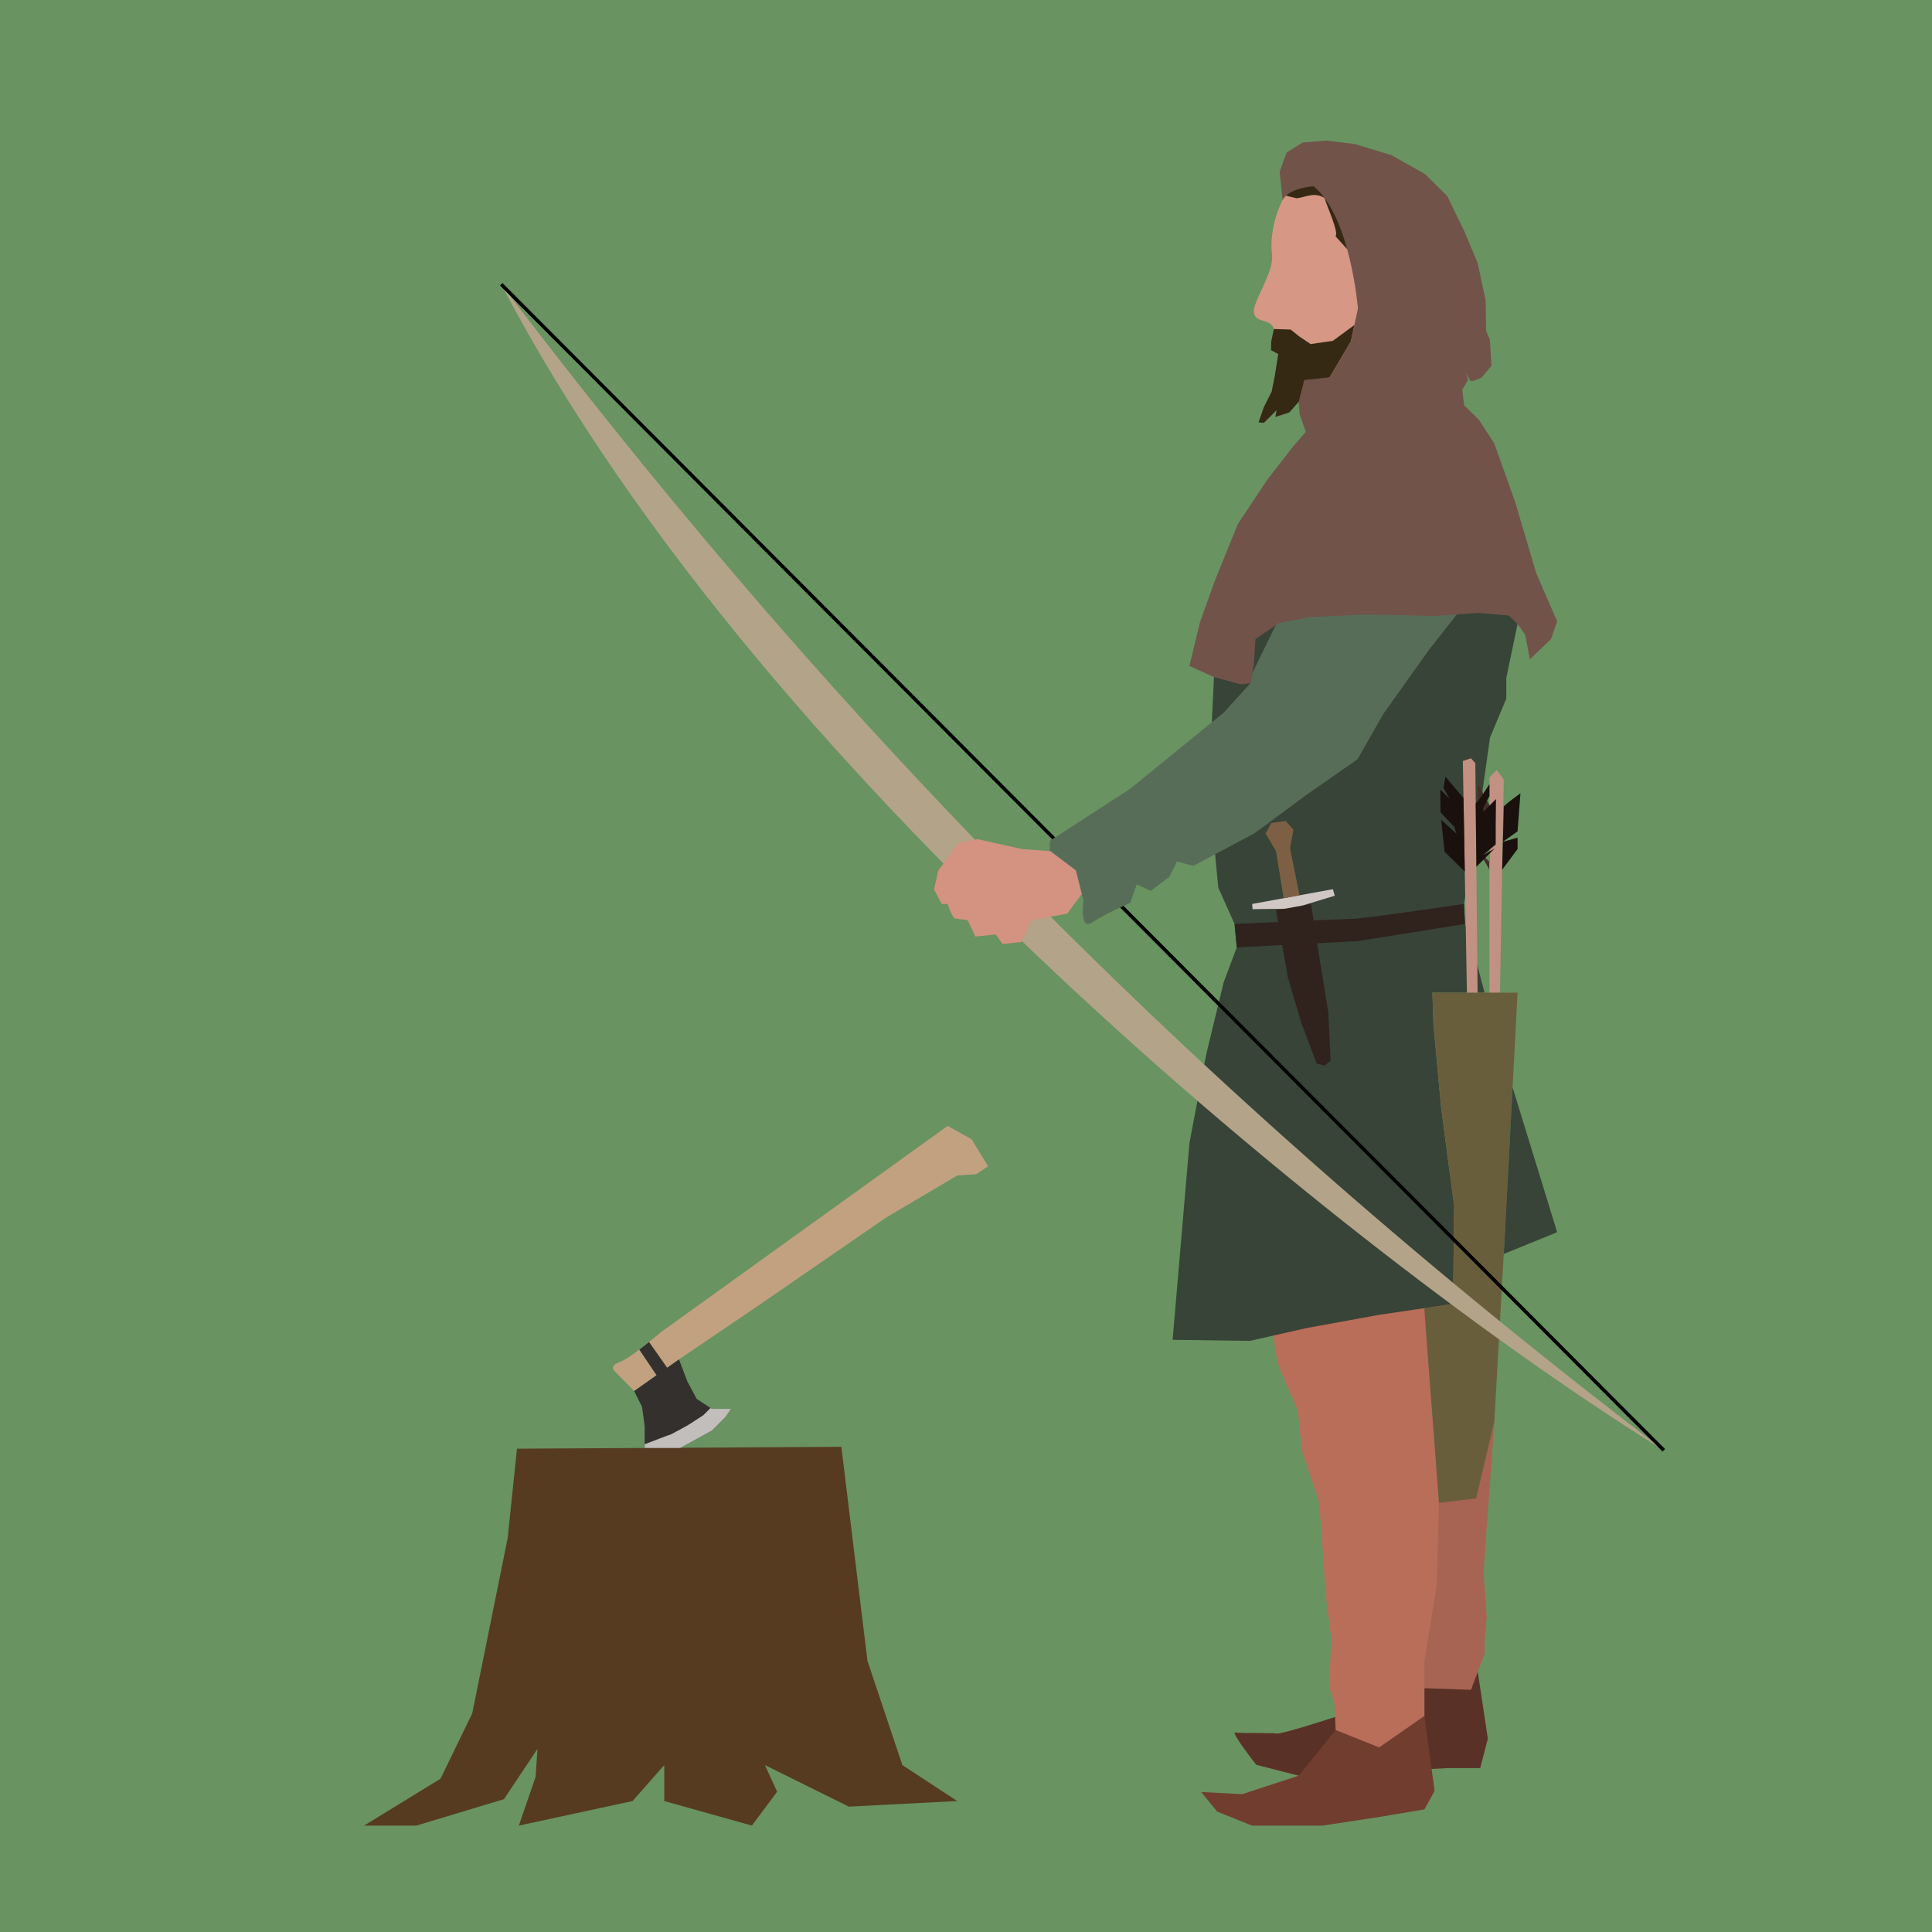
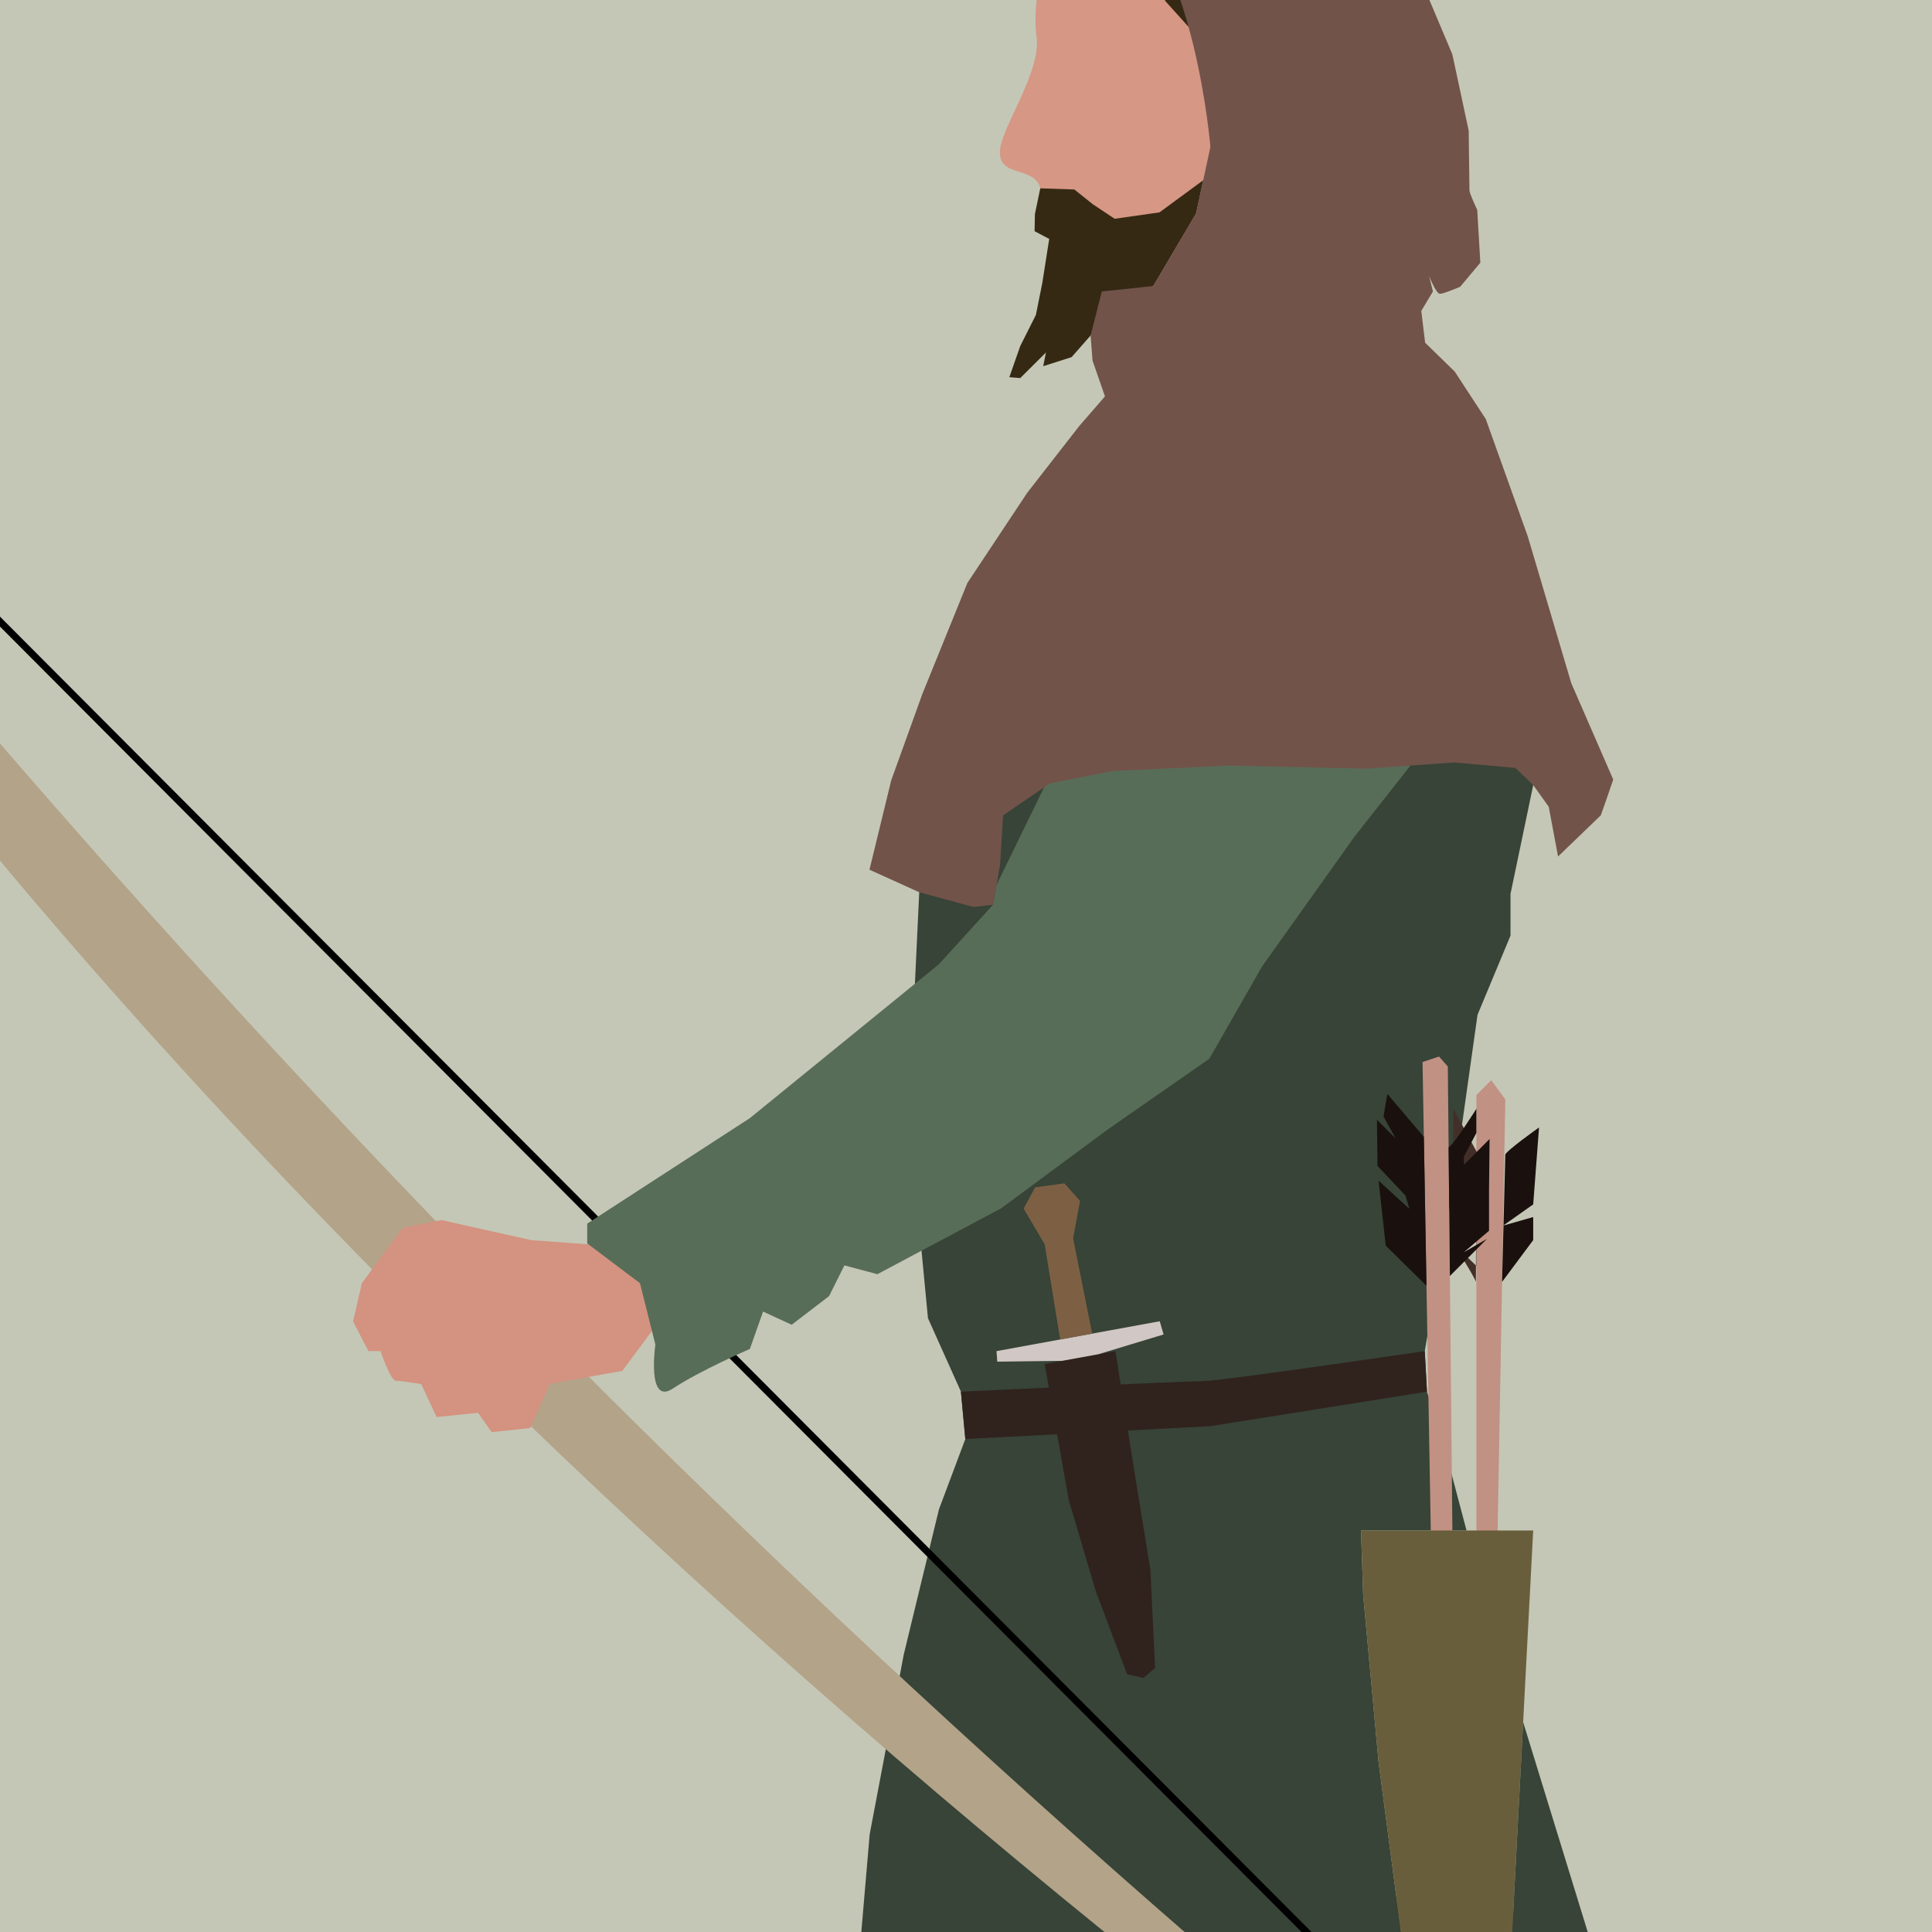
<svg xmlns="http://www.w3.org/2000/svg" width="199.606mm" height="199.606mm" viewBox="0 0 199.606 199.606" version="1.1" id="svg5" xml:space="preserve">
  <defs id="defs2" />
  <g id="layer1" transform="translate(-5.056987,-38.51804)">
-     <path style="fill:#699361;fill-opacity:1;stroke:none;stroke-width:0.39" d="M 5.057,138.321 V 38.518 H 104.86 204.663 v 99.803 99.803 H 104.86 5.057 Z" id="path15635-8" />
-     <path style="fill:#5a3126;fill-opacity:1;stroke-width:0.6" d="m 157.735,211.25 1.038,6.906 -0.786,3.032 h -3.294 l -15.46,0.786 -4.38,-1.123 c 0,0 -2.723,-3.453 -2.162,-3.341 0.561,0.112 3.818,0 4.267,0.112 0.449,0.112 6.036,-1.713 6.036,-1.713 l 5.222,-4.267 4.005,-1.572 v 2.864 z" id="path81-0-0" />
-     <path style="fill:#a76452;fill-opacity:1;stroke-width:0.6" d="m 149.004,158.75 12.841,2.134 -3.673,12.64 1.276,11.841 -1.123,15.61 0.337,4.604 -0.225,2.246 v 1.572 l -1.403,3.706 -4.811,-0.168 -4.23,-13.644 -0.449,-24.93 z" id="path80-3-6" />
-     <path style="fill:#b96e59;fill-opacity:1;stroke-width:0.6" d="m 135.528,164.702 c 0,0 1.011,13.139 1.572,14.711 0.561,1.572 2.021,4.717 2.021,4.717 l 0.449,4.226 1.797,5.432 0.674,9.658 0.561,4.38 -0.225,4.941 0.562,1.797 0.112,2.695 0.974,4.043 4.08,0.674 c 0,0 3.257,-1.572 3.369,-2.021 0.112,-0.449 0.749,-4.155 0.749,-4.155 v -5.727 l 1.273,-7.749 0.225,-8.535 0.112,-5.432 -0.959,-5.783 -1.512,-19.443 z" id="path79-8-1" />
-     <path style="fill:#374437;fill-opacity:1;stroke-width:0.6" d="m 139.234,90.809 -6.401,11.23 -2.354,6.429 -0.453,9.629 0.225,5.053 0.674,7.075 1.684,3.755 0.225,2.421 -1.348,3.594 -1.797,7.412 -1.742,9.188 -1.74,20.347 7.973,0.112 5.896,-1.333 7.467,-1.362 7.636,-1.123 0.112,-10.107 -1.348,-10.219 -0.786,-8.535 -0.112,-3.301 h 5.39 l -1.235,-4.672 -0.786,-2.421 -0.112,-2.071 1.46,-8.422 1.235,-8.759 1.684,-4.043 v -2.134 l 1.162,-5.563 -1.386,-6.453 -4.941,-13.027 -7.299,-2.377 z" id="path75-0-8" />
-     <path style="fill:#d69785;fill-opacity:1;stroke-width:0.6" d="m 140.173,56.682 c -2.778,0.897 -4.047,5.57 -3.7,8.086 0.25,1.814 -1.863,4.708 -1.875,5.878 -0.014,1.347 1.742,0.685 2.064,1.863 0.278,1.016 -0.003,0.705 0.184,1.336 0.104,0.349 -0.069,0.726 0.273,1.248 0.533,0.813 0.78,1.89 0.78,1.89 l 3.812,1.588 c 0,0 -0.476,5.559 0.159,5.717 0.635,0.159 11.117,-3.335 11.117,-3.335 l 0.794,-6.988 0.794,-8.735 -3.494,-6.035 -4.129,-2.7 z" id="path72-1-9" />
-     <g id="g87-2-8" transform="matrix(0.6002454,0,0,0.6002454,758.3354,84.1968)">
-       <path style="fill:#c19183;fill-opacity:1;stroke-width:1" d="m -1002.322,102.783 -0.842,-47.895 1.404,-0.468 0.748,0.842 0.468,47.521 1.964,-0.281 V 57.695 l 1.263,-1.263 1.198,1.637 -0.777,43.685 -0.093,3.368 -6.08,-0.561 z" id="path83-5-4" />
-       <path style="fill:#1a100d;fill-opacity:1;stroke-width:1" d="m -1006.157,57.601 3.106,3.661 0.223,12.666 -3.468,-3.418 -0.608,-5.519 2.619,2.385 -0.327,-1.123 -2.385,-2.526 -0.047,-3.929 1.59,1.59 -1.029,-1.871 z" id="path84-0-1" />
-       <path style="fill:#432f29;fill-opacity:1;stroke-width:1" d="m -998.627,73.6 c -0.094,-0.421 -1.918,-3.277 -1.918,-3.277 l 1.964,1.918 v -4.022 l -1.964,-2.76 v -6.595 l 1.995,3.672 z" id="path87-9-4" />
-       <path style="fill:#1a100d;fill-opacity:1;stroke-width:1" d="m -1000.945,62.136 c 0.4,-0.139 2.364,-3.272 2.364,-3.272 v 2.058 l -1.061,2.011 v 0.702 l 2.184,-2.198 -0.047,4.328 v 3.483 l -2.137,1.824 1.964,-1.134 -3.159,3.159 z" id="path85-4-3" />
-       <path style="fill:#1a100d;fill-opacity:1;stroke-width:1" d="m -996.119,62.793 c -0.08,-0.246 2.871,-2.339 2.871,-2.339 l -0.497,6.548 -2.565,1.81 2.565,-0.734 v 1.964 l -2.651,3.558 z" id="path86-7-9" />
+     <path style="fill:#c4c7b5;fill-opacity:1;stroke:none;stroke-width:0.39" d="M 5.057,138.321 V 38.518 H 104.86 204.663 v 99.803 99.803 H 104.86 5.057 Z" id="path15635-8-2" />
+     <g id="g114" transform="matrix(1.049978,0,0,1.049978,-10.07399,-14.53357)">
+       <path style="fill:#5a3126;fill-opacity:1;stroke-width:1.156" d="m 157.361,336.293 2,13.303 -1.514,5.84 h -6.344 l -29.779,1.514 -8.436,-2.163 c 0,0 -5.245,-6.651 -4.164,-6.435 1.081,0.216 7.354,0 8.22,0.216 0.865,0.216 11.626,-3.299 11.626,-3.299 l 10.058,-8.22 7.715,-3.028 v 5.516 z" id="path81-0-0-7-2" />
+       <path style="fill:#a76452;fill-opacity:1;stroke-width:1.156" d="m 140.542,235.171 24.733,4.11 -7.074,24.347 2.457,22.808 -2.163,30.066 0.649,8.868 -0.433,4.326 v 3.028 l -2.703,7.138 -9.266,-0.324 -8.147,-26.281 -0.865,-48.02 z" id="path80-3-6-4-8" />
+       <path style="fill:#b96e59;fill-opacity:1;stroke-width:1.156" d="m 114.586,246.635 c 0,0 1.947,25.308 3.028,28.336 1.081,3.028 3.893,9.085 3.893,9.085 l 0.865,8.139 3.461,10.463 1.298,18.602 1.081,8.436 -0.433,9.517 1.082,3.461 0.216,5.191 1.876,7.787 7.858,1.298 c 0,0 6.273,-3.028 6.489,-3.893 0.216,-0.865 1.442,-8.003 1.442,-8.003 v -11.032 l 2.452,-14.925 0.433,-16.439 0.216,-10.463 -1.847,-11.138 -2.912,-37.45 z" id="path79-8-1-3-8" />
+       <path style="fill:#374437;fill-opacity:1;stroke-width:1.156" d="m 121.724,104.306 -12.329,21.63 -4.534,12.384 -0.873,18.547 0.433,9.734 1.298,13.627 3.245,7.233 0.433,4.664 -2.596,6.922 -3.461,14.276 -3.355,17.698 -3.351,39.191 15.358,0.216 11.357,-2.568 14.383,-2.623 14.709,-2.163 0.216,-19.467 -2.596,-19.684 -1.514,-16.439 -0.216,-6.359 h 10.383 l -2.379,-8.999 -1.514,-4.664 -0.216,-3.988 2.812,-16.223 2.379,-16.872 3.245,-7.787 v -4.11 l 2.238,-10.715 -2.67,-12.429 -9.517,-25.091 -14.06,-4.579 z" id="path75-0-8-8-7" />
+       <path style="fill:#d69785;fill-opacity:1;stroke-width:1.156" d="m 123.534,38.573 c -5.352,1.728 -7.795,10.729 -7.126,15.575 0.482,3.494 -3.589,9.068 -3.612,11.322 -0.027,2.595 3.356,1.319 3.976,3.588 0.535,1.957 -0.006,1.359 0.355,2.574 0.2,0.673 -0.133,1.398 0.527,2.403 1.026,1.565 1.502,3.641 1.502,3.641 l 7.342,3.059 c 0,0 -0.918,10.707 0.306,11.012 1.224,0.306 21.413,-6.424 21.413,-6.424 l 1.529,-13.46 1.53,-16.825 -6.73,-11.624 -7.953,-5.2 z" id="path72-1-9-0-5" />
+       <g id="g87-2-8-8-8" transform="matrix(1.156162,0,0,1.156162,1314.205,91.57018)">
+         <path style="fill:#c19183;fill-opacity:1;stroke-width:1" d="m -1002.322,102.783 -0.842,-47.895 1.404,-0.468 0.748,0.842 0.468,47.521 1.964,-0.281 V 57.695 l 1.263,-1.263 1.198,1.637 -0.777,43.685 -0.093,3.368 -6.08,-0.561 z" id="path83-5-4-8-1" />
+         <path style="fill:#1a100d;fill-opacity:1;stroke-width:1" d="m -1006.157,57.601 3.106,3.661 0.223,12.666 -3.468,-3.418 -0.608,-5.519 2.619,2.385 -0.327,-1.123 -2.385,-2.526 -0.047,-3.929 1.59,1.59 -1.029,-1.871 z" id="path84-0-1-0-2" />
+         <path style="fill:#432f29;fill-opacity:1;stroke-width:1" d="m -998.627,73.6 c -0.094,-0.421 -1.918,-3.277 -1.918,-3.277 l 1.964,1.918 v -4.022 l -1.964,-2.76 v -6.595 l 1.995,3.672 z" id="path87-9-4-6-5" />
+         <path style="fill:#1a100d;fill-opacity:1;stroke-width:1" d="m -1000.945,62.136 c 0.4,-0.139 2.364,-3.272 2.364,-3.272 v 2.058 l -1.061,2.011 v 0.702 l 2.184,-2.198 -0.047,4.328 v 3.483 l -2.137,1.824 1.964,-1.134 -3.159,3.159 z" id="path85-4-3-8-7" />
+         <path style="fill:#1a100d;fill-opacity:1;stroke-width:1" d="m -996.119,62.793 c -0.08,-0.246 2.871,-2.339 2.871,-2.339 l -0.497,6.548 -2.565,1.81 2.565,-0.734 v 1.964 l -2.651,3.558 z" id="path86-7-9-1-4" />
+       </g>
+       <path style="fill:#695e3c;fill-opacity:1;stroke-width:1.156" d="m 148.329,201.125 h 16.946 l -2.454,46.808 -2.163,38.502 -3.632,15.352 -7.4,0.871 -2.596,-34.392 -0.289,-4.354 5.696,-0.838 0.216,-19.467 -2.596,-19.684 -1.514,-16.439 z" id="path76-8-8-9-4" />
+       <path style="fill:#b3a389;fill-opacity:1;stroke-width:1.156" d="M -36.969,60.161 C 15.81,161.332 138.753,257.874 194.38,292.195 93.333,215.309 22.01,137.853 -36.969,60.161 Z" id="path71-3-8-8-4" />
+       <path style="fill:#7d6044;fill-opacity:1;stroke:#000000;stroke-width:0.693;stroke-dasharray:none;stroke-opacity:1" d="M -36.969,60.161 194.38,292.195 Z" id="path92-0-9-4" />
+       <path style="fill:#d49280;fill-opacity:1;stroke-width:1.156" d="m 82.032,167.359 -9.717,5.61 -5.641,-0.419 -8.831,-1.971 -3.823,0.781 -4.002,5.429 -0.865,3.764 1.514,2.92 h 1.19 c 0,0 0.973,2.92 1.514,2.92 0.541,0 2.487,0.324 2.487,0.324 l 1.514,3.245 4.073,-0.42 1.341,1.904 3.779,-0.402 1.954,-4.353 7.126,-1.271 4.978,-6.705 9.627,-4.218 z" id="path78-5-8-7-4" />
+       <path style="fill:#586d58;fill-opacity:1;stroke-width:1.156" d="m 126.483,108.849 -14.013,28.746 -0.344,1.95 -5.326,5.86 -18.602,15.141 -16.006,10.383 v 1.947 l 5.191,3.915 1.514,6.035 c 0,0 -0.869,6.057 1.729,4.326 2.597,-1.73 7.572,-3.893 7.572,-3.893 l 1.298,-3.677 2.812,1.298 3.677,-2.812 1.514,-3.028 3.245,0.865 12.188,-6.489 10.524,-7.787 9.95,-6.922 5.191,-9.085 9.085,-12.762 5.512,-7.003 4.222,-18.305 -13.844,-12.546 z" id="path74-1-7-2-2" />
+       <path style="fill:#374437;fill-opacity:1;stroke-width:1.156" d="m 162.53,253.12 10.622,-4.322 -8.866,-28.813 -1.465,27.948 z" id="path77-2-7-2-9" />
+       <path style="fill:#703d2f;fill-opacity:1;stroke-width:1.156" d="m 129.078,347.866 8.652,3.461 9.012,-6.273 2.019,14.925 -2.019,3.677 -9.012,1.514 -11.248,1.71 h -14.06 l -6.922,-2.792 -3.182,-3.893 8.157,0.433 11.248,-3.677 z" id="path82-1-3-8-3" />
+       <path style="fill:#30221d;fill-opacity:1;stroke-width:1.156" d="m 108.962,187.462 c 0,0 22.315,-1.038 23.921,-1.038 1.606,0 21.72,-2.95 21.72,-2.95 l 0.216,3.988 -21.324,3.397 -24.1,1.267 z" id="path88-8-2-0" />
+       <path style="fill:#30221d;fill-opacity:1;stroke-width:1.156" d="m 117.205,184.742 2.371,13.383 2.677,9.024 3.059,8.106 1.606,0.382 1.147,-0.994 -0.459,-9.636 -1.53,-9.406 -1.912,-12.127 z" id="path89-3-8-7" />
+       <path style="fill:#d1c7c4;fill-opacity:1;stroke-width:1.156" d="m 118.908,184.431 -6.367,0.081 -0.076,-1.038 16.06,-2.939 0.382,1.3 -6.425,1.945 z" id="path90-7-9-7" />
+       <path style="fill:#7d6044;fill-opacity:1;stroke-width:1.156" d="m 117.205,172.964 1.526,9.363 3.149,-0.576 -1.878,-9.382 0.682,-3.677 -1.548,-1.73 -2.866,0.398 -1.136,2.09 z" id="path91-1-0-8" />
+       <path style="fill:#352913;fill-opacity:1;stroke:none;stroke-width:1.154;stroke-dasharray:none;stroke-opacity:1" d="m 116.771,69.058 3.355,0.114 1.802,1.441 2.162,1.441 4.414,-0.631 4.303,-3.163 -0.705,3.275 -4.214,7.138 -3.172,1.319 -2.993,3.548 -1.868,2.127 -2.793,0.891 0.27,-1.351 -2.532,2.523 -1.072,-0.09 1.072,-3.063 1.541,-3.063 0.631,-3.153 0.68,-4.326 -1.44,-0.758 0.032,-1.688 z" id="path97-6-2" />
+       <path style="fill:#352913;fill-opacity:1;stroke:none;stroke-width:1.154;stroke-dasharray:none;stroke-opacity:1" d="m 119.184,42.535 2.175,0.515 c 1.919,-0.286 3.481,-1.276 5.507,-0.072 0.437,1.62 2.931,6.948 2.166,7.607 l 2.331,2.583 1.444,-7.919 -4.028,-6.819 -7.693,1.574 z" id="path98-1-5" />
+       <path style="fill:#71534a;fill-opacity:1;stroke-width:1.156" d="m 118.519,43.409 c 0.914,-1.927 4.515,-2.701 6.19,-2.747 7.323,6.008 8.803,24.324 8.803,24.324 l -1.41,6.55 -4.214,7.138 -5.062,0.531 -1.102,4.336 0.19,2.471 1.224,3.518 -2.524,2.906 -5.124,6.577 -5.889,8.871 -4.436,10.936 -3.059,8.489 -2.141,8.795 4.894,2.218 5.353,1.453 1.912,-0.229 0.688,-3.9 0.306,-4.894 4.588,-3.135 6.194,-1.224 11.471,-0.535 13.536,0.306 8.565,-0.612 6.042,0.535 1.759,1.682 1.53,2.141 0.918,4.894 4.206,-4.053 0.459,-1.3 0.765,-2.218 -4.13,-9.483 -4.283,-14.454 -4.13,-11.538 -3.059,-4.675 -2.906,-2.83 -0.382,-3.135 1.147,-1.912 -0.382,-1.53 c 0,0 0.688,1.759 1.071,1.759 0.382,0 1.988,-0.688 1.988,-0.688 l 1.988,-2.371 -0.306,-5.2 c 0,0 -0.765,-1.606 -0.765,-1.912 0,-0.306 -0.076,-5.889 -0.076,-5.889 l -1.606,-7.495 -2.677,-6.347 -3.37,-6.959 -4.43,-4.359 -6.653,-3.747 -7.265,-2.218 -5.736,-0.688 -4.665,0.382 -3.212,1.988 -1.377,3.824 z" id="path73-0-8-2-2" />
    </g>
-     <path style="fill:#695e3c;fill-opacity:1;stroke-width:0.6" d="m 153.047,141.075 h 8.798 l -1.274,24.301 -1.123,19.989 -1.885,7.97 -3.842,0.452 -1.348,-17.856 -0.15,-2.26 2.957,-0.435 0.112,-10.107 -1.348,-10.219 -0.786,-8.535 z" id="path76-8-8" />
-     <path style="fill:#b3a389;fill-opacity:1;stroke-width:0.6" d="M 56.845,67.89 C 84.246,120.415 148.075,170.537 176.955,188.355 124.494,148.438 87.465,108.226 56.845,67.89 Z" id="path71-3-8" />
-     <path style="fill:#7d6044;fill-opacity:1;stroke:#000000;stroke-width:0.36;stroke-dasharray:none;stroke-opacity:1" d="M 56.845,67.89 176.955,188.355 Z" id="path92-0" />
-     <path style="fill:#d49280;fill-opacity:1;stroke-width:0.6" d="m 118.627,123.544 -5.045,2.913 -2.929,-0.217 -4.585,-1.023 -1.985,0.406 -2.078,2.818 -0.449,1.954 0.786,1.516 h 0.618 c 0,0 0.505,1.516 0.786,1.516 0.281,0 1.291,0.168 1.291,0.168 l 0.786,1.684 2.114,-0.218 0.696,0.989 1.962,-0.209 1.014,-2.26 3.7,-0.66 2.584,-3.481 4.998,-2.19 z" id="path78-5-8" />
-     <path style="fill:#586d58;fill-opacity:1;stroke-width:0.6" d="m 141.704,93.167 -7.275,14.924 -0.179,1.012 -2.765,3.042 -9.658,7.861 -8.31,5.39 v 1.011 l 2.695,2.032 0.786,3.133 c 0,0 -0.451,3.144 0.898,2.246 1.348,-0.898 3.931,-2.021 3.931,-2.021 l 0.674,-1.909 1.46,0.674 1.909,-1.46 0.786,-1.572 1.685,0.449 6.328,-3.369 5.464,-4.043 5.166,-3.594 2.695,-4.717 4.717,-6.626 2.862,-3.636 2.192,-9.503 -7.187,-6.513 z" id="path74-1-7" />
-     <path style="fill:#374437;fill-opacity:1;stroke-width:0.6" d="m 160.419,168.069 5.515,-2.244 -4.603,-14.959 -0.761,14.51 z" id="path77-2-7" />
-     <path style="fill:#703d2f;fill-opacity:1;stroke-width:0.6" d="m 143.052,217.258 4.492,1.797 4.679,-3.257 1.048,7.749 -1.048,1.909 -4.679,0.786 -5.84,0.888 h -7.299 l -3.594,-1.449 -1.652,-2.021 4.235,0.225 5.84,-1.909 z" id="path82-1-3" />
-     <path style="fill:#30221d;fill-opacity:1;stroke-width:0.6" d="m 132.608,133.981 c 0,0 11.585,-0.539 12.419,-0.539 0.834,0 11.276,-1.532 11.276,-1.532 l 0.112,2.071 -11.071,1.764 -12.512,0.658 z" id="path88-8" />
-     <path style="fill:#30221d;fill-opacity:1;stroke-width:0.6" d="m 136.888,132.569 1.231,6.948 1.39,4.685 1.588,4.209 0.834,0.199 0.596,-0.516 -0.238,-5.003 -0.794,-4.884 -0.993,-6.296 z" id="path89-3" />
-     <path style="fill:#d1c7c4;fill-opacity:1;stroke-width:0.6" d="m 137.772,132.408 -3.306,0.042 -0.04,-0.539 8.338,-1.526 0.199,0.675 -3.336,1.01 z" id="path90-7" />
-     <path style="fill:#7d6044;fill-opacity:1;stroke-width:0.6" d="m 136.888,126.454 0.792,4.861 1.635,-0.299 -0.975,-4.871 0.354,-1.909 -0.803,-0.898 -1.488,0.207 -0.59,1.085 z" id="path91-1" />
-     <path style="fill:#563b20;fill-opacity:1;stroke:none;stroke-width:0.436;stroke-dasharray:none;stroke-opacity:1" d="m 58.468,188.19 c 0.77,0 33.515,-0.193 33.515,-0.193 l 2.697,22.121 3.604,10.76 5.669,3.716 -11.199,0.578 -8.668,-4.294 1.259,2.753 -2.607,3.499 -9.053,-2.536 v -3.716 l -3.274,3.716 -11.749,2.536 1.734,-5.04 0.193,-2.889 -3.467,5.201 -9.053,2.729 H 42.674 l 7.897,-4.847 3.275,-6.742 3.66,-18.106 z" id="path93-7" />
-     <g id="g97" transform="translate(-7.8660213e-5,0.1187037)">
-       <path style="fill:#c2a180;fill-opacity:1;stroke:none;stroke-width:0.436;stroke-dasharray:none;stroke-opacity:1" d="m 73.313,176.055 29.649,-21.329 2.478,1.377 1.703,2.792 -1.226,0.817 -1.964,0.136 -7.366,4.358 -13.143,9.057 -8.24,5.584 -4.631,3.269 -1.975,-2.013 c 0,0 -0.681,-0.574 0.477,-0.983 1.158,-0.409 4.238,-3.065 4.238,-3.065 z" id="path94-3" />
-       <path style="fill:#33302e;fill-opacity:1;stroke:none;stroke-width:0.436;stroke-dasharray:none;stroke-opacity:1" d="m 71.106,177.836 1.783,2.647 -2.315,1.634 0.817,1.634 0.272,1.975 v 2.271 h 3.677 l 3.269,-1.794 1.43,-1.43 0.545,-0.817 h -1.975 l -1.566,-1.021 -0.953,-1.771 -0.885,-2.315 -1.22,0.861 -1.869,-2.661 z" id="path95-4" />
-       <path style="fill:#c2bebb;fill-opacity:1;stroke:none;stroke-width:0.599;stroke-dasharray:none;stroke-opacity:1" d="m 71.663,187.611 c 0,0.017 2.5,-0.976 2.599,-0.976 0.099,0 1.918,-1.025 1.918,-1.025 l 1.538,-0.992 0.752,-0.752 0.138,0.09 h 1.975 l -0.545,0.817 -1.43,1.43 -3.269,1.794 H 71.663 Z" id="path96" />
-     </g>
-     <path style="fill:#352913;fill-opacity:1;stroke:none;stroke-width:0.599;stroke-dasharray:none;stroke-opacity:1" d="m 136.663,72.509 1.742,0.059 0.935,0.748 1.123,0.748 2.292,-0.327 2.234,-1.642 -0.366,1.7 -2.188,3.706 -1.647,0.685 -1.554,1.842 -0.97,1.104 -1.45,0.463 0.14,-0.702 -1.314,1.31 -0.557,-0.047 0.557,-1.59 0.8,-1.59 0.327,-1.637 0.353,-2.246 -0.747,-0.393 0.017,-0.876 z" id="path97" />
-     <path style="fill:#352913;fill-opacity:1;stroke:none;stroke-width:0.599;stroke-dasharray:none;stroke-opacity:1" d="m 137.915,58.739 1.129,0.267 c 0.996,-0.149 1.807,-0.663 2.859,-0.037 0.227,0.841 1.522,3.607 1.125,3.949 l 1.21,1.341 0.75,-4.111 -2.091,-3.54 -3.994,0.817 z" id="path98" />
-     <path style="fill:#71534a;fill-opacity:1;stroke-width:0.6" d="m 137.57,59.193 c 0.475,-1 2.344,-1.402 3.214,-1.426 3.802,3.119 4.57,12.628 4.57,12.628 l -0.732,3.401 -2.188,3.706 -2.628,0.276 -0.572,2.251 0.099,1.283 0.635,1.826 -1.31,1.509 -2.66,3.415 -3.057,4.606 -2.303,5.678 -1.588,4.407 -1.112,4.566 2.541,1.151 2.779,0.754 0.993,-0.119 0.357,-2.025 0.159,-2.541 2.382,-1.628 3.216,-0.635 5.956,-0.278 7.028,0.159 4.447,-0.318 3.137,0.278 0.913,0.873 0.794,1.112 0.476,2.541 2.184,-2.104 0.238,-0.675 0.397,-1.151 -2.144,-4.923 -2.223,-7.504 -2.144,-5.99 -1.588,-2.427 -1.509,-1.469 -0.199,-1.628 0.596,-0.993 -0.199,-0.794 c 0,0 0.357,0.913 0.556,0.913 0.199,0 1.032,-0.357 1.032,-0.357 l 1.032,-1.231 -0.159,-2.7 c 0,0 -0.397,-0.834 -0.397,-0.993 0,-0.159 -0.04,-3.057 -0.04,-3.057 l -0.834,-3.891 -1.39,-3.295 -1.75,-3.613 -2.3,-2.263 -3.454,-1.945 -3.772,-1.151 -2.978,-0.357 -2.422,0.199 -1.668,1.032 -0.715,1.985 z" id="path73-0-8" />
  </g>
</svg>
